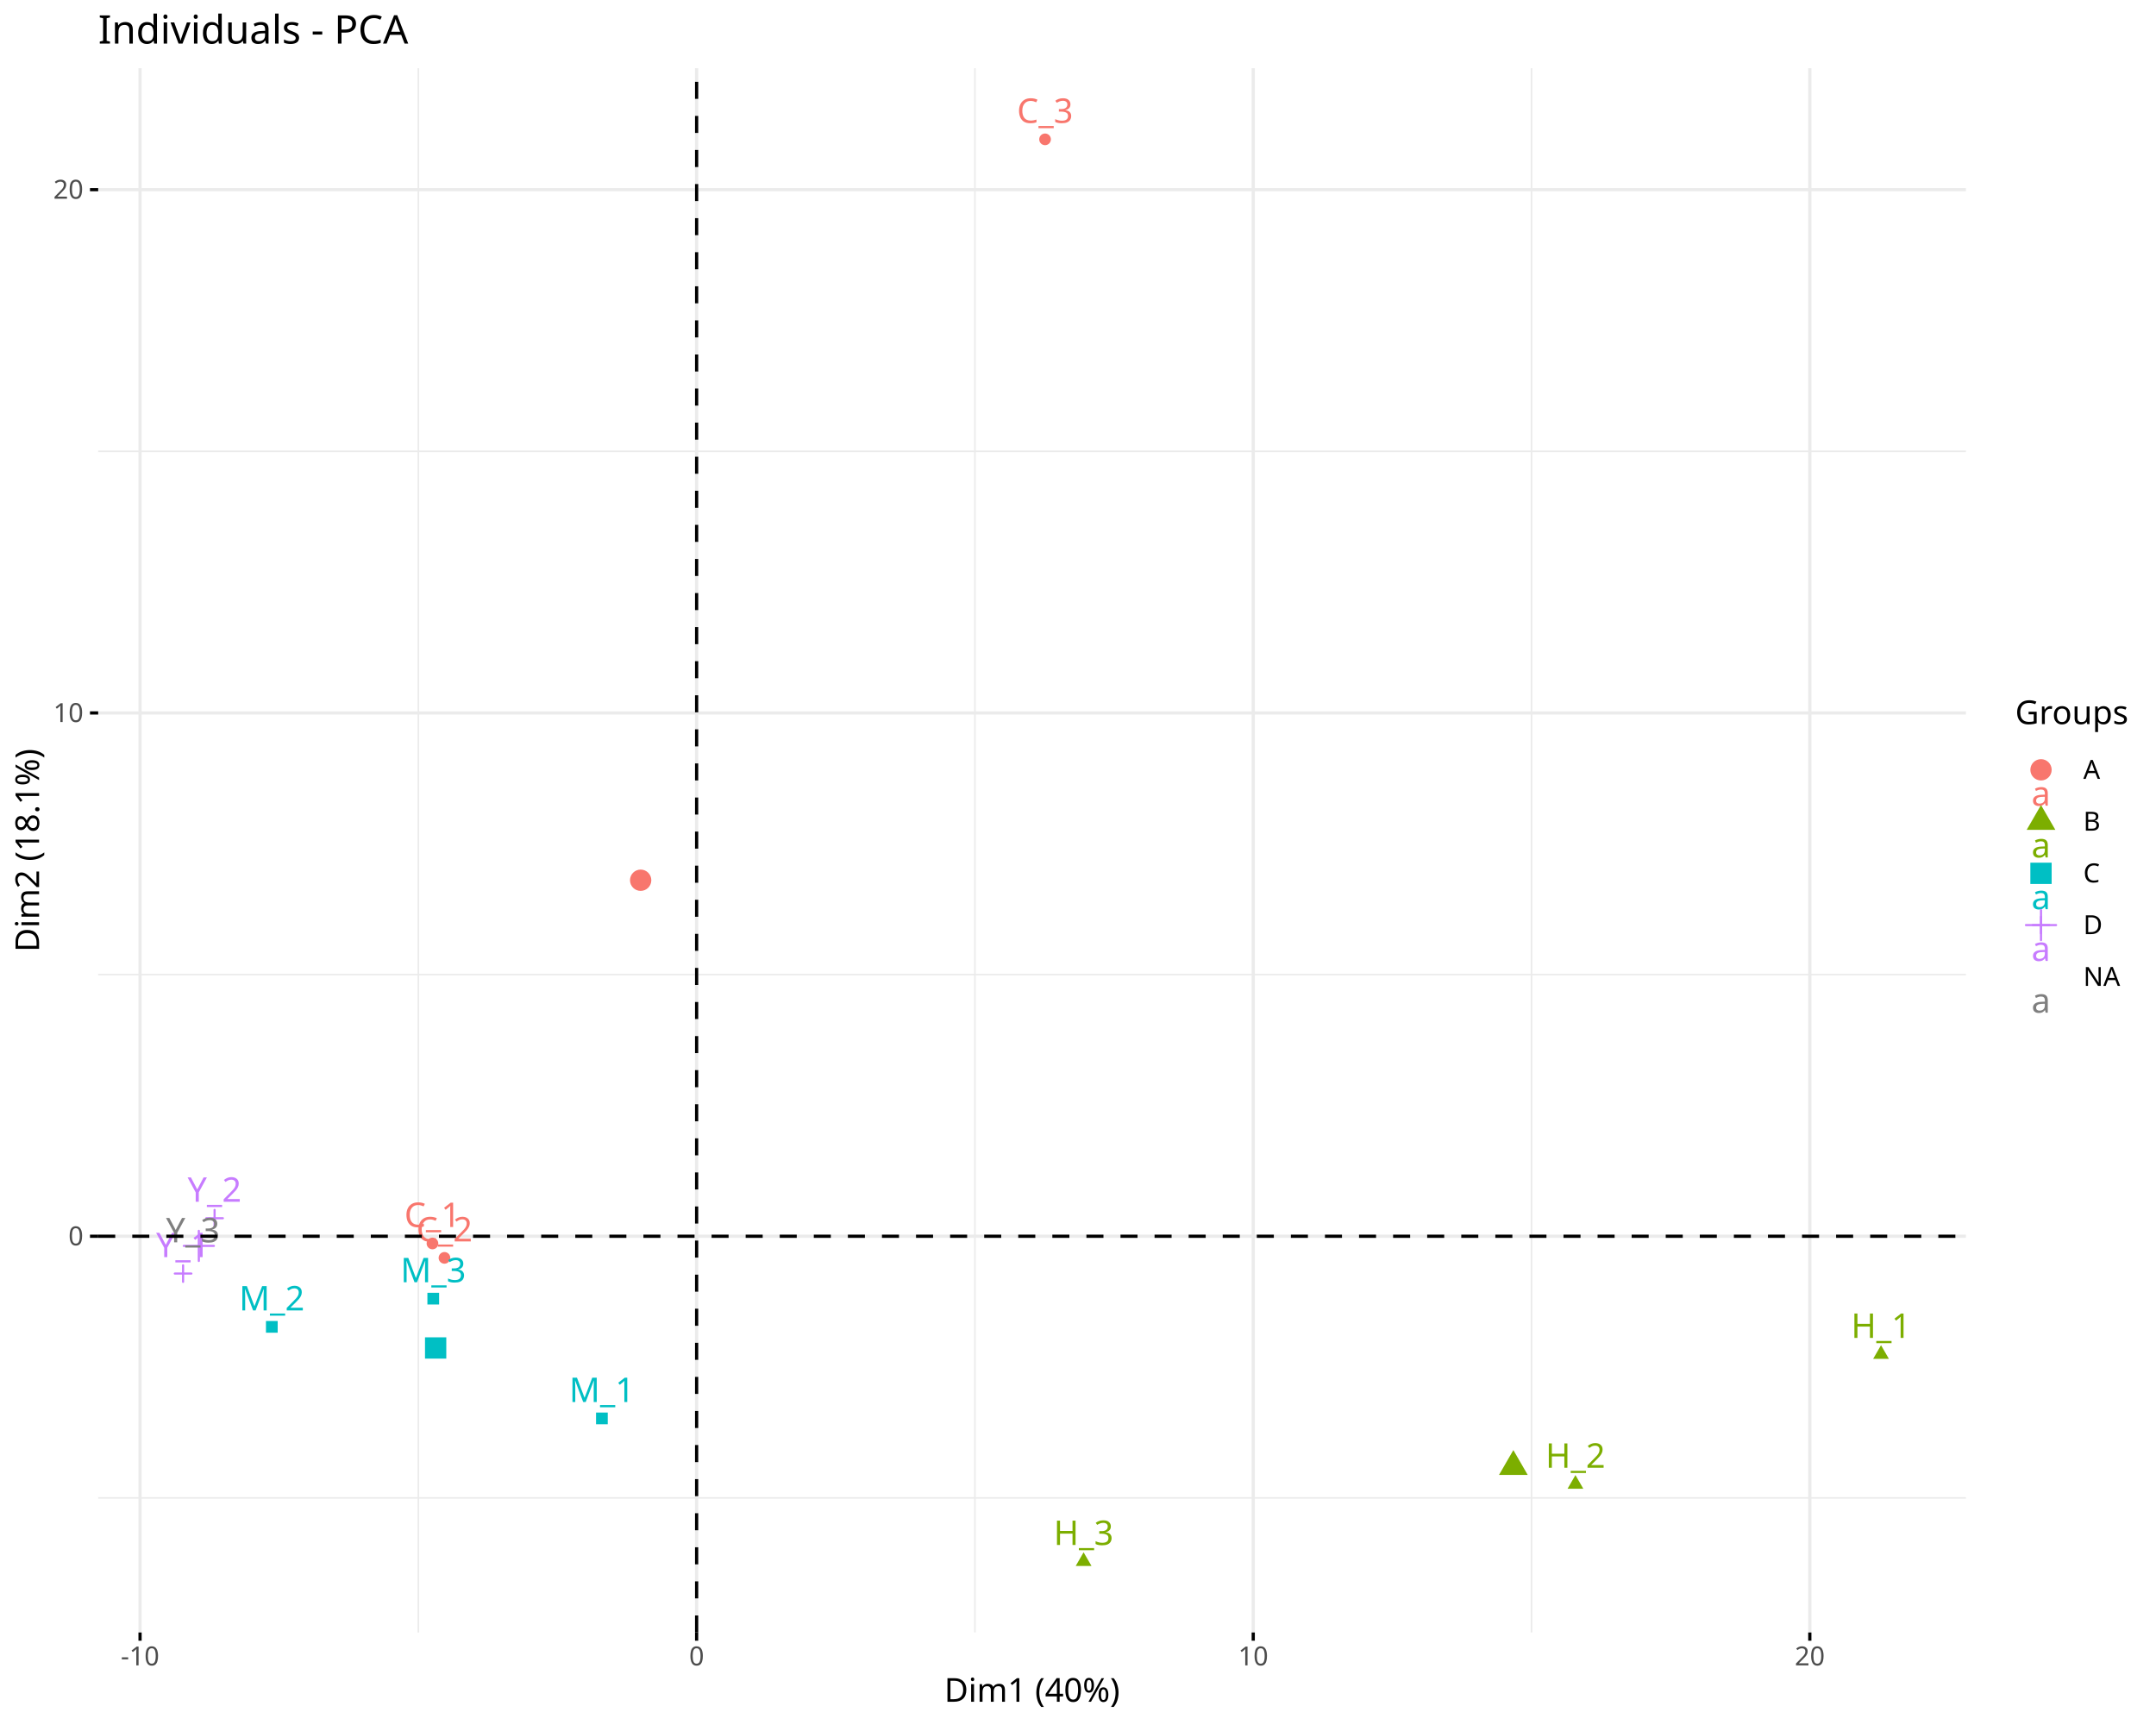
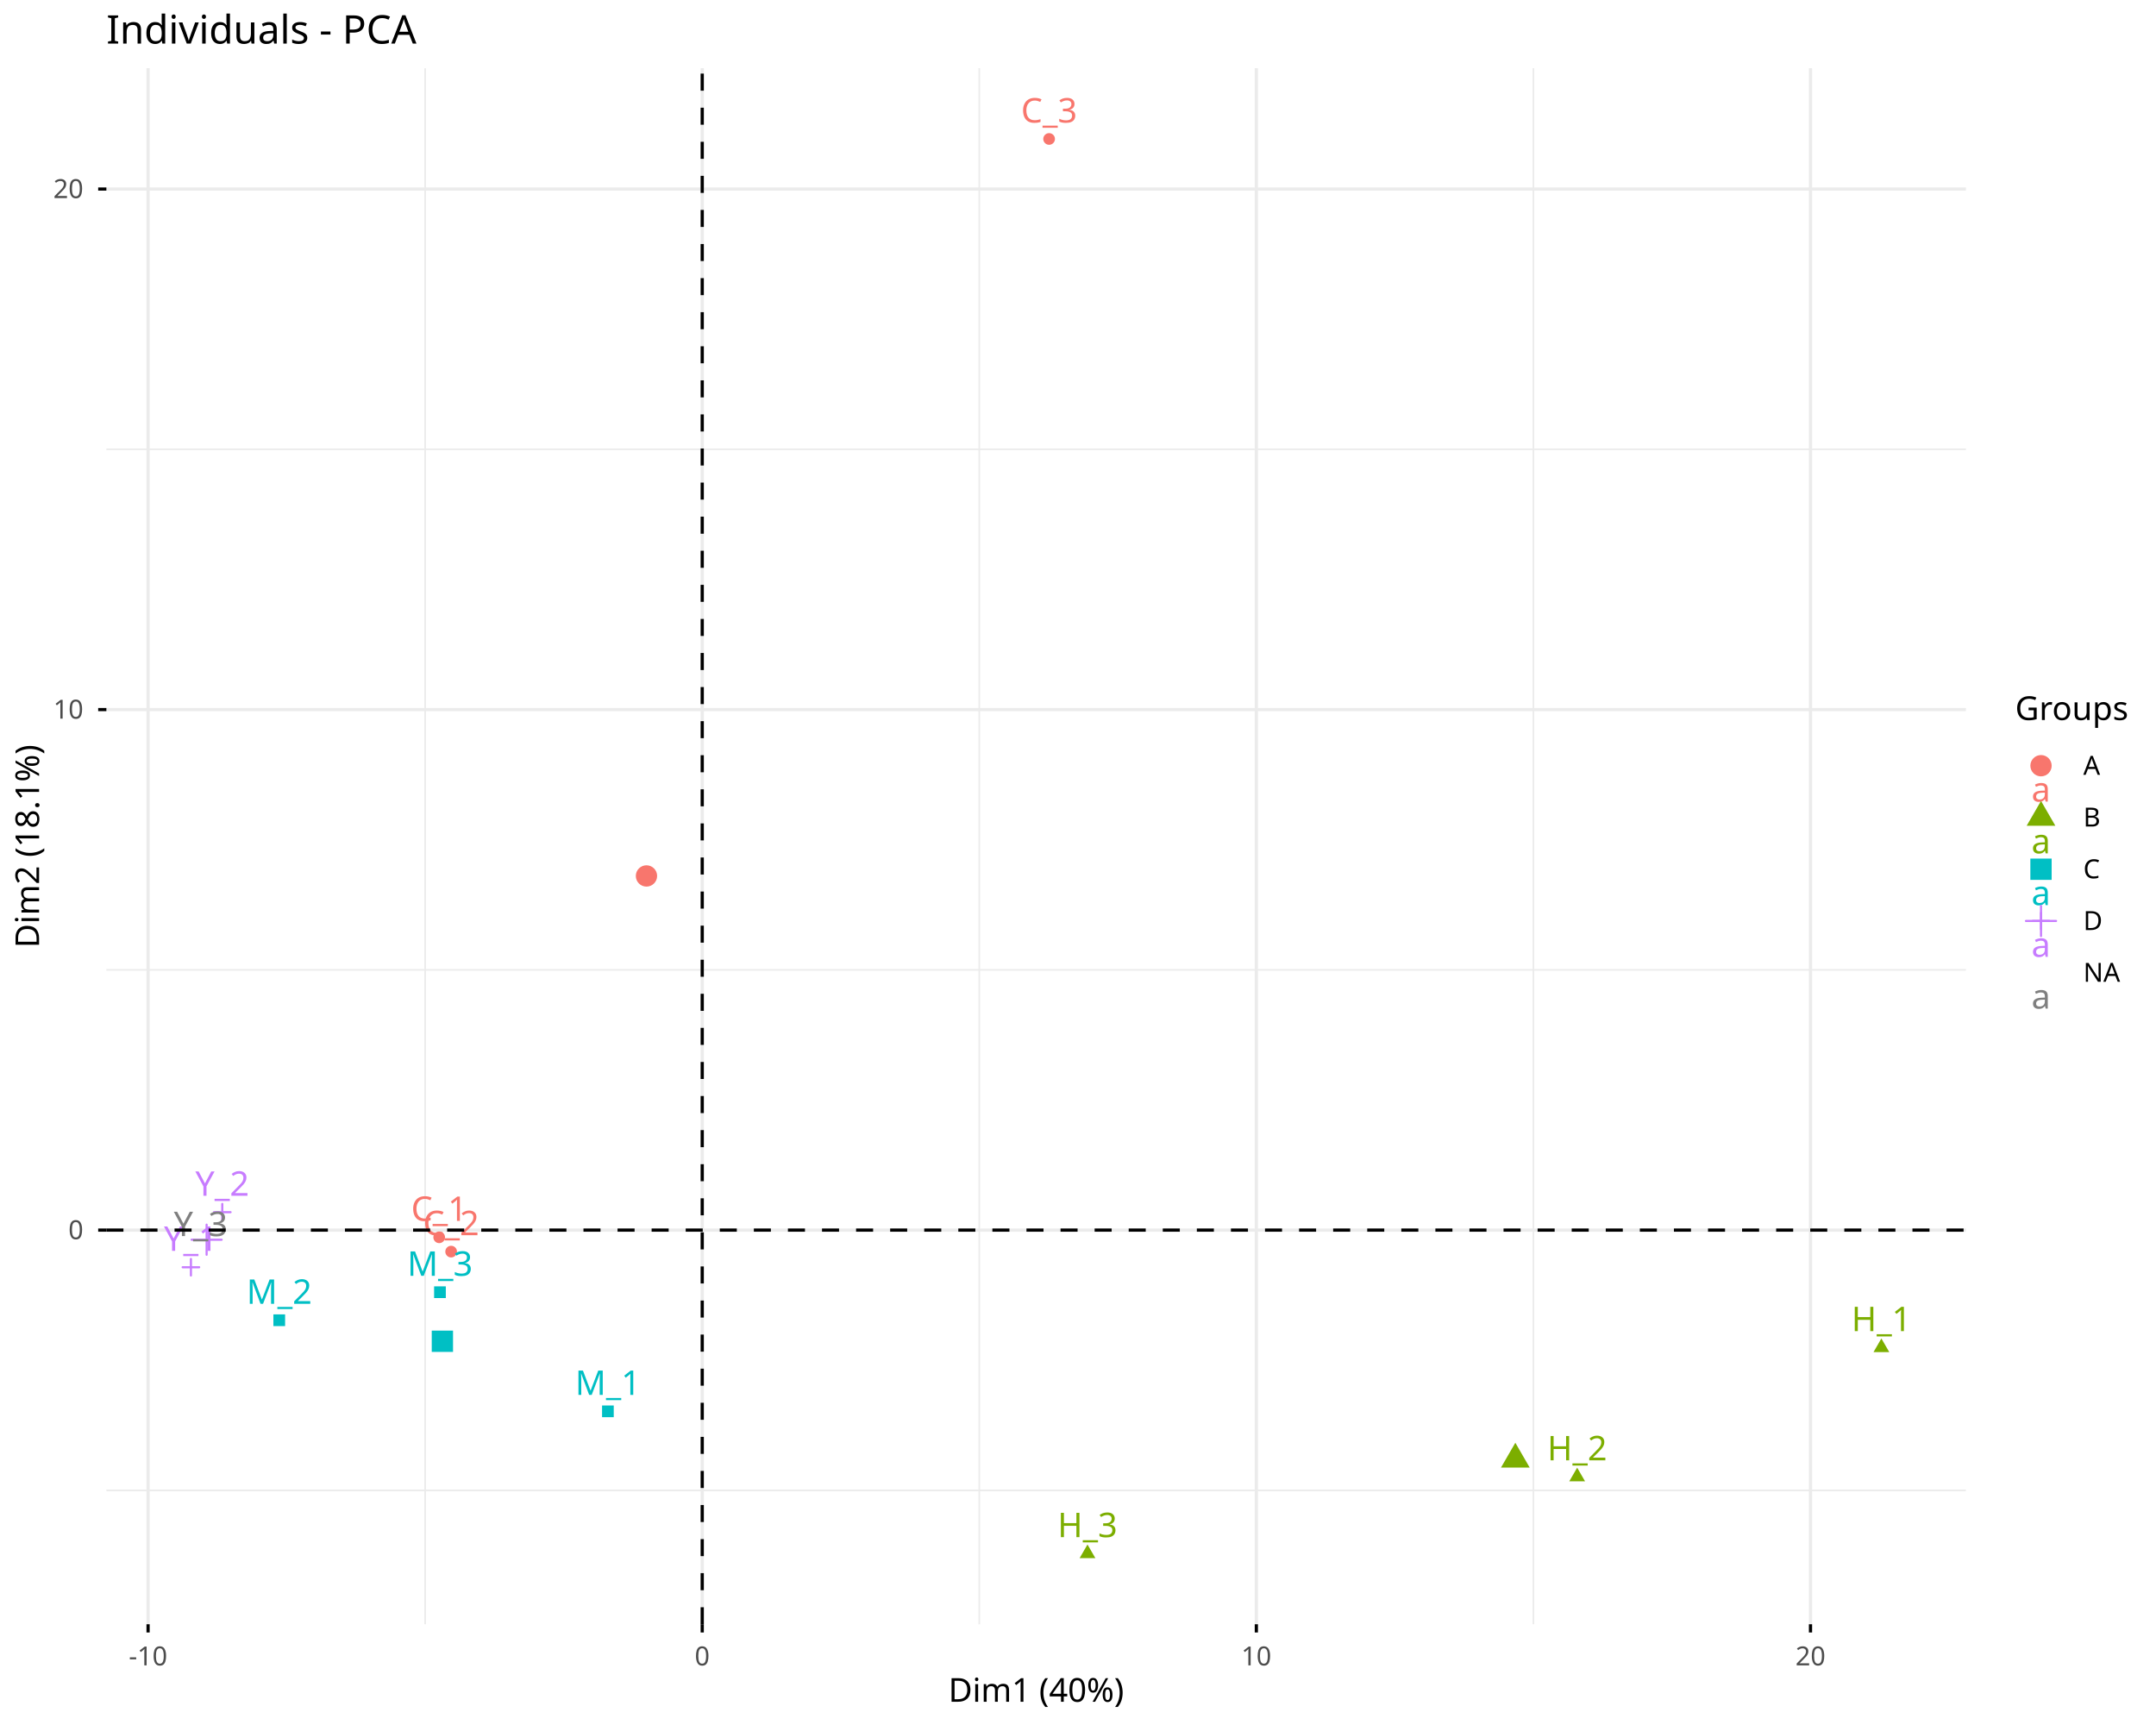
<svg xmlns="http://www.w3.org/2000/svg" class="svglite" data-engine-version="2.0" width="720.00pt" height="576.00pt" viewBox="0 0 720.00 576.00">
  <defs>
    <style type="text/css">
    .svglite line, .svglite polyline, .svglite polygon, .svglite path, .svglite rect, .svglite circle {
      fill: none;
      stroke: #000000;
      stroke-linecap: round;
      stroke-linejoin: round;
      stroke-miterlimit: 10.00;
    }
  </style>
  </defs>
  <rect width="100%" height="100%" style="stroke: none; fill: #FFFFFF;" />
  <defs>
    <clipPath id="cpMC4wMHw3MjAuMDB8MC4wMHw1NzYuMDA=">
      <rect x="0.00" y="0.00" width="720.00" height="576.00" />
    </clipPath>
  </defs>
  <g clip-path="url(#cpMC4wMHw3MjAuMDB8MC4wMHw1NzYuMDA=)">
- </g>
+     <rect x="0.00" y="0.00" width="720.00" height="576.00" style="stroke-width: 1.07; stroke: none; fill: #FFFFFF;" />
+   </g>
  <defs>
-     <clipPath id="cpMzIuNzl8NjU2LjUyfDIyLjc4fDU0NS4xMQ==">
-       <rect x="32.79" y="22.78" width="623.73" height="522.33" />
+     <clipPath id="cpMzUuNTN8NjU2LjUyfDIyLjc4fDU0Mi4zNw==">
+       <rect x="35.53" y="22.78" width="620.99" height="519.59" />
    </clipPath>
  </defs>
-   <g clip-path="url(#cpMzIuNzl8NjU2LjUyfDIyLjc4fDU0NS4xMQ==)">
-     <polyline points="32.79,500.17 656.52,500.17 " style="stroke-width: 0.53; stroke: #EBEBEB; stroke-linecap: butt;" />
-     <polyline points="32.79,325.43 656.52,325.43 " style="stroke-width: 0.53; stroke: #EBEBEB; stroke-linecap: butt;" />
-     <polyline points="32.79,150.70 656.52,150.70 " style="stroke-width: 0.53; stroke: #EBEBEB; stroke-linecap: butt;" />
-     <polyline points="139.71,545.11 139.71,22.78 " style="stroke-width: 0.53; stroke: #EBEBEB; stroke-linecap: butt;" />
-     <polyline points="325.58,545.11 325.58,22.78 " style="stroke-width: 0.53; stroke: #EBEBEB; stroke-linecap: butt;" />
-     <polyline points="511.45,545.11 511.45,22.78 " style="stroke-width: 0.53; stroke: #EBEBEB; stroke-linecap: butt;" />
-     <polyline points="32.79,412.80 656.52,412.80 " style="stroke-width: 1.07; stroke: #EBEBEB; stroke-linecap: butt;" />
-     <polyline points="32.79,238.06 656.52,238.06 " style="stroke-width: 1.07; stroke: #EBEBEB; stroke-linecap: butt;" />
-     <polyline points="32.79,63.33 656.52,63.33 " style="stroke-width: 1.07; stroke: #EBEBEB; stroke-linecap: butt;" />
-     <polyline points="46.77,545.11 46.77,22.78 " style="stroke-width: 1.07; stroke: #EBEBEB; stroke-linecap: butt;" />
-     <polyline points="232.64,545.11 232.64,22.78 " style="stroke-width: 1.07; stroke: #EBEBEB; stroke-linecap: butt;" />
-     <polyline points="418.52,545.11 418.52,22.78 " style="stroke-width: 1.07; stroke: #EBEBEB; stroke-linecap: butt;" />
-     <polyline points="604.39,545.11 604.39,22.78 " style="stroke-width: 1.07; stroke: #EBEBEB; stroke-linecap: butt;" />
-     <circle cx="144.42" cy="415.21" r="1.95" style="stroke-width: 0.71; stroke: none; fill: #F8766D;" />
-     <circle cx="148.43" cy="420.02" r="1.95" style="stroke-width: 0.71; stroke: none; fill: #F8766D;" />
-     <circle cx="349.00" cy="46.53" r="1.95" style="stroke-width: 0.71; stroke: none; fill: #F8766D;" />
-     <polygon points="628.17,449.18 630.80,453.74 625.54,453.74 " style="stroke-width: 0.71; stroke: none; fill: #7CAE00;" />
-     <polygon points="526.12,492.55 528.75,497.11 523.49,497.11 " style="stroke-width: 0.71; stroke: none; fill: #7CAE00;" />
-     <polygon points="361.87,518.33 364.51,522.89 359.24,522.89 " style="stroke-width: 0.71; stroke: none; fill: #7CAE00;" />
-     <polygon points="199.05,475.58 202.96,475.58 202.96,471.67 199.05,471.67 " style="stroke-width: 0.71; stroke: none; fill: #00BFC4;" />
-     <polygon points="88.82,445.01 92.73,445.01 92.73,441.10 88.82,441.10 " style="stroke-width: 0.71; stroke: none; fill: #00BFC4;" />
-     <polygon points="142.73,435.59 146.64,435.59 146.64,431.68 142.73,431.68 " style="stroke-width: 0.71; stroke: none; fill: #00BFC4;" />
-     <line x1="58.38" y1="425.26" x2="63.91" y2="425.26" style="stroke-width: 0.71; stroke: #C77CFF;" />
-     <line x1="61.14" y1="428.03" x2="61.14" y2="422.50" style="stroke-width: 0.71; stroke: #C77CFF;" />
-     <line x1="68.90" y1="406.78" x2="74.43" y2="406.78" style="stroke-width: 0.71; stroke: #C77CFF;" />
-     <line x1="71.66" y1="409.54" x2="71.66" y2="404.01" style="stroke-width: 0.71; stroke: #C77CFF;" />
-     <circle cx="213.95" cy="293.92" r="3.56" style="stroke-width: 0.71; stroke: none; fill: #F8766D;" />
-     <polygon points="505.39,484.20 510.18,492.49 500.60,492.49 " style="stroke-width: 0.71; stroke: none; fill: #7CAE00;" />
-     <polygon points="141.93,453.66 149.04,453.66 149.04,446.55 141.93,446.55 " style="stroke-width: 0.71; stroke: none; fill: #00BFC4;" />
-     <line x1="61.38" y1="416.02" x2="71.43" y2="416.02" style="stroke-width: 0.71; stroke: #C77CFF;" />
-     <line x1="66.40" y1="421.05" x2="66.40" y2="410.99" style="stroke-width: 0.71; stroke: #C77CFF;" />
-     <text x="144.42" y="409.72" text-anchor="middle" style="font-size: 11.38px; fill: #F8766D; font-family: sans;" textLength="20.88px" lengthAdjust="spacingAndGlyphs">C_1</text>
-     <text x="148.43" y="414.53" text-anchor="middle" style="font-size: 11.38px; fill: #F8766D; font-family: sans;" textLength="20.88px" lengthAdjust="spacingAndGlyphs">C_2</text>
-     <text x="349.00" y="41.04" text-anchor="middle" style="font-size: 11.38px; fill: #F8766D; font-family: sans;" textLength="20.88px" lengthAdjust="spacingAndGlyphs">C_3</text>
-     <text x="628.17" y="446.74" text-anchor="middle" style="font-size: 11.38px; fill: #7CAE00; font-family: sans;" textLength="20.88px" lengthAdjust="spacingAndGlyphs">H_1</text>
-     <text x="526.12" y="490.10" text-anchor="middle" style="font-size: 11.38px; fill: #7CAE00; font-family: sans;" textLength="20.88px" lengthAdjust="spacingAndGlyphs">H_2</text>
-     <text x="361.87" y="515.89" text-anchor="middle" style="font-size: 11.38px; fill: #7CAE00; font-family: sans;" textLength="20.88px" lengthAdjust="spacingAndGlyphs">H_3</text>
-     <text x="201.01" y="468.15" text-anchor="middle" style="font-size: 11.38px; fill: #00BFC4; font-family: sans;" textLength="22.15px" lengthAdjust="spacingAndGlyphs">M_1</text>
-     <text x="90.77" y="437.57" text-anchor="middle" style="font-size: 11.38px; fill: #00BFC4; font-family: sans;" textLength="22.15px" lengthAdjust="spacingAndGlyphs">M_2</text>
-     <text x="144.68" y="428.16" text-anchor="middle" style="font-size: 11.38px; fill: #00BFC4; font-family: sans;" textLength="22.15px" lengthAdjust="spacingAndGlyphs">M_3</text>
-     <text x="61.14" y="419.78" text-anchor="middle" style="font-size: 11.38px; fill: #C77CFF; font-family: sans;" textLength="20.25px" lengthAdjust="spacingAndGlyphs">Y_1</text>
-     <text x="71.66" y="401.29" text-anchor="middle" style="font-size: 11.38px; fill: #C77CFF; font-family: sans;" textLength="20.25px" lengthAdjust="spacingAndGlyphs">Y_2</text>
-     <text x="64.45" y="414.83" text-anchor="middle" style="font-size: 11.38px; fill: #7F7F7F; font-family: sans;" textLength="20.25px" lengthAdjust="spacingAndGlyphs">Y_3</text>
-     <line x1="32.79" y1="412.80" x2="656.52" y2="412.80" style="stroke-width: 1.07; stroke-dasharray: 5.69,5.69; stroke-linecap: butt;" />
-     <line x1="232.64" y1="545.11" x2="232.64" y2="22.78" style="stroke-width: 1.07; stroke-dasharray: 5.69,5.69; stroke-linecap: butt;" />
+   <g clip-path="url(#cpMzUuNTN8NjU2LjUyfDIyLjc4fDU0Mi4zNw==)">
+     <polyline points="35.53,497.66 656.52,497.66 " style="stroke-width: 0.53; stroke: #EBEBEB; stroke-linecap: butt;" />
+     <polyline points="35.53,323.84 656.52,323.84 " style="stroke-width: 0.53; stroke: #EBEBEB; stroke-linecap: butt;" />
+     <polyline points="35.53,150.03 656.52,150.03 " style="stroke-width: 0.53; stroke: #EBEBEB; stroke-linecap: butt;" />
+     <polyline points="141.98,542.37 141.98,22.78 " style="stroke-width: 0.53; stroke: #EBEBEB; stroke-linecap: butt;" />
+     <polyline points="327.03,542.37 327.03,22.78 " style="stroke-width: 0.53; stroke: #EBEBEB; stroke-linecap: butt;" />
+     <polyline points="512.09,542.37 512.09,22.78 " style="stroke-width: 0.53; stroke: #EBEBEB; stroke-linecap: butt;" />
+     <polyline points="35.53,410.75 656.52,410.75 " style="stroke-width: 1.07; stroke: #EBEBEB; stroke-linecap: butt;" />
+     <polyline points="35.53,236.94 656.52,236.94 " style="stroke-width: 1.07; stroke: #EBEBEB; stroke-linecap: butt;" />
+     <polyline points="35.53,63.12 656.52,63.12 " style="stroke-width: 1.07; stroke: #EBEBEB; stroke-linecap: butt;" />
+     <polyline points="49.45,542.37 49.45,22.78 " style="stroke-width: 1.07; stroke: #EBEBEB; stroke-linecap: butt;" />
+     <polyline points="234.51,542.37 234.51,22.78 " style="stroke-width: 1.07; stroke: #EBEBEB; stroke-linecap: butt;" />
+     <polyline points="419.56,542.37 419.56,22.78 " style="stroke-width: 1.07; stroke: #EBEBEB; stroke-linecap: butt;" />
+     <polyline points="604.62,542.37 604.62,22.78 " style="stroke-width: 1.07; stroke: #EBEBEB; stroke-linecap: butt;" />
+     <circle cx="146.67" cy="413.15" r="1.95" style="stroke-width: 0.71; stroke: none; fill: #F8766D;" />
+     <circle cx="150.66" cy="417.93" r="1.95" style="stroke-width: 0.71; stroke: none; fill: #F8766D;" />
+     <circle cx="350.35" cy="46.40" r="1.95" style="stroke-width: 0.71; stroke: none; fill: #F8766D;" />
+     <polygon points="628.29,446.93 630.93,451.49 625.66,451.49 " style="stroke-width: 0.71; stroke: none; fill: #7CAE00;" />
+     <polygon points="526.70,490.07 529.33,494.63 524.06,494.63 " style="stroke-width: 0.71; stroke: none; fill: #7CAE00;" />
+     <polygon points="363.17,515.72 365.80,520.28 360.54,520.28 " style="stroke-width: 0.71; stroke: none; fill: #7CAE00;" />
+     <polygon points="201.06,473.22 204.96,473.22 204.96,469.31 201.06,469.31 " style="stroke-width: 0.71; stroke: none; fill: #00BFC4;" />
+     <polygon points="91.30,442.80 95.21,442.80 95.21,438.89 91.30,438.89 " style="stroke-width: 0.71; stroke: none; fill: #00BFC4;" />
+     <polygon points="144.97,433.44 148.88,433.44 148.88,429.53 144.97,429.53 " style="stroke-width: 0.71; stroke: none; fill: #00BFC4;" />
+     <line x1="61.00" y1="423.15" x2="66.52" y2="423.15" style="stroke-width: 0.71; stroke: #C77CFF;" />
+     <line x1="63.76" y1="425.91" x2="63.76" y2="420.39" style="stroke-width: 0.71; stroke: #C77CFF;" />
+     <line x1="71.47" y1="404.76" x2="77.00" y2="404.76" style="stroke-width: 0.71; stroke: #C77CFF;" />
+     <line x1="74.23" y1="407.53" x2="74.23" y2="402.00" style="stroke-width: 0.71; stroke: #C77CFF;" />
+     <circle cx="215.89" cy="292.49" r="3.56" style="stroke-width: 0.71; stroke: none; fill: #F8766D;" />
+     <polygon points="506.05,481.75 510.84,490.04 501.26,490.04 " style="stroke-width: 0.71; stroke: none; fill: #7CAE00;" />
+     <polygon points="144.18,451.42 151.29,451.42 151.29,444.31 144.18,444.31 " style="stroke-width: 0.71; stroke: none; fill: #00BFC4;" />
+     <line x1="63.97" y1="413.96" x2="74.02" y2="413.96" style="stroke-width: 0.71; stroke: #C77CFF;" />
+     <line x1="69.00" y1="418.98" x2="69.00" y2="408.93" style="stroke-width: 0.71; stroke: #C77CFF;" />
+     <text x="146.67" y="407.67" text-anchor="middle" style="font-size: 11.38px; fill: #F8766D; font-family: sans;" textLength="20.88px" lengthAdjust="spacingAndGlyphs">C_1</text>
+     <text x="150.66" y="412.45" text-anchor="middle" style="font-size: 11.38px; fill: #F8766D; font-family: sans;" textLength="20.88px" lengthAdjust="spacingAndGlyphs">C_2</text>
+     <text x="350.35" y="40.92" text-anchor="middle" style="font-size: 11.38px; fill: #F8766D; font-family: sans;" textLength="20.88px" lengthAdjust="spacingAndGlyphs">C_3</text>
+     <text x="628.29" y="444.49" text-anchor="middle" style="font-size: 11.38px; fill: #7CAE00; font-family: sans;" textLength="20.88px" lengthAdjust="spacingAndGlyphs">H_1</text>
+     <text x="526.70" y="487.62" text-anchor="middle" style="font-size: 11.38px; fill: #7CAE00; font-family: sans;" textLength="20.88px" lengthAdjust="spacingAndGlyphs">H_2</text>
+     <text x="363.17" y="513.27" text-anchor="middle" style="font-size: 11.38px; fill: #7CAE00; font-family: sans;" textLength="20.88px" lengthAdjust="spacingAndGlyphs">H_3</text>
+     <text x="203.01" y="465.78" text-anchor="middle" style="font-size: 11.38px; fill: #00BFC4; font-family: sans;" textLength="22.15px" lengthAdjust="spacingAndGlyphs">M_1</text>
+     <text x="93.26" y="435.36" text-anchor="middle" style="font-size: 11.38px; fill: #00BFC4; font-family: sans;" textLength="22.15px" lengthAdjust="spacingAndGlyphs">M_2</text>
+     <text x="146.93" y="426.00" text-anchor="middle" style="font-size: 11.38px; fill: #00BFC4; font-family: sans;" textLength="22.15px" lengthAdjust="spacingAndGlyphs">M_3</text>
+     <text x="63.76" y="417.67" text-anchor="middle" style="font-size: 11.38px; fill: #C77CFF; font-family: sans;" textLength="20.25px" lengthAdjust="spacingAndGlyphs">Y_1</text>
+     <text x="74.23" y="399.28" text-anchor="middle" style="font-size: 11.38px; fill: #C77CFF; font-family: sans;" textLength="20.25px" lengthAdjust="spacingAndGlyphs">Y_2</text>
+     <text x="67.05" y="412.75" text-anchor="middle" style="font-size: 11.38px; fill: #7F7F7F; font-family: sans;" textLength="20.25px" lengthAdjust="spacingAndGlyphs">Y_3</text>
+     <line x1="35.53" y1="410.75" x2="656.52" y2="410.75" style="stroke-width: 1.07; stroke-dasharray: 5.69,5.69; stroke-linecap: butt;" />
+     <line x1="234.51" y1="542.37" x2="234.51" y2="22.78" style="stroke-width: 1.07; stroke-dasharray: 5.69,5.69; stroke-linecap: butt;" />
  </g>
  <g clip-path="url(#cpMC4wMHw3MjAuMDB8MC4wMHw1NzYuMDA=)">
-     <text x="27.86" y="415.83" text-anchor="end" style="font-size: 8.80px; fill: #4D4D4D; font-family: sans;" textLength="4.89px" lengthAdjust="spacingAndGlyphs">0</text>
-     <text x="27.86" y="241.09" text-anchor="end" style="font-size: 8.80px; fill: #4D4D4D; font-family: sans;" textLength="9.79px" lengthAdjust="spacingAndGlyphs">10</text>
-     <text x="27.86" y="66.36" text-anchor="end" style="font-size: 8.80px; fill: #4D4D4D; font-family: sans;" textLength="9.79px" lengthAdjust="spacingAndGlyphs">20</text>
-     <polyline points="30.05,412.80 32.79,412.80 " style="stroke-width: 1.07; stroke-linecap: butt;" />
-     <polyline points="30.05,238.06 32.79,238.06 " style="stroke-width: 1.07; stroke-linecap: butt;" />
-     <polyline points="30.05,63.33 32.79,63.33 " style="stroke-width: 1.07; stroke-linecap: butt;" />
-     <polyline points="46.77,547.85 46.77,545.11 " style="stroke-width: 1.07; stroke-linecap: butt;" />
-     <polyline points="232.64,547.85 232.64,545.11 " style="stroke-width: 1.07; stroke-linecap: butt;" />
-     <polyline points="418.52,547.85 418.52,545.11 " style="stroke-width: 1.07; stroke-linecap: butt;" />
-     <polyline points="604.39,547.85 604.39,545.11 " style="stroke-width: 1.07; stroke-linecap: butt;" />
-     <text x="46.77" y="556.10" text-anchor="middle" style="font-size: 8.80px; fill: #4D4D4D; font-family: sans;" textLength="12.72px" lengthAdjust="spacingAndGlyphs">-10</text>
-     <text x="232.64" y="556.10" text-anchor="middle" style="font-size: 8.80px; fill: #4D4D4D; font-family: sans;" textLength="4.89px" lengthAdjust="spacingAndGlyphs">0</text>
-     <text x="418.52" y="556.10" text-anchor="middle" style="font-size: 8.80px; fill: #4D4D4D; font-family: sans;" textLength="9.79px" lengthAdjust="spacingAndGlyphs">10</text>
-     <text x="604.39" y="556.10" text-anchor="middle" style="font-size: 8.80px; fill: #4D4D4D; font-family: sans;" textLength="9.79px" lengthAdjust="spacingAndGlyphs">20</text>
-     <text x="344.66" y="568.24" text-anchor="middle" style="font-size: 11.00px; font-family: sans;" textLength="58.07px" lengthAdjust="spacingAndGlyphs">Dim1 (40%)</text>
-     <text transform="translate(13.05,283.95) rotate(-90)" text-anchor="middle" style="font-size: 11.00px; font-family: sans;" textLength="67.25px" lengthAdjust="spacingAndGlyphs">Dim2 (18.1%)</text>
-     <text x="672.96" y="241.79" style="font-size: 11.00px; font-family: sans;" textLength="36.08px" lengthAdjust="spacingAndGlyphs">Groups</text>
-     <circle cx="681.60" cy="257.05" r="1.95" style="stroke-width: 0.71; stroke: none; fill: #F8766D;" />
-     <circle cx="681.60" cy="257.05" r="3.56" style="stroke-width: 0.71; stroke: none; fill: #F8766D;" />
-     <text x="681.60" y="269.03" text-anchor="middle" style="font-size: 11.38px; fill: #F8766D; font-family: sans;" textLength="6.33px" lengthAdjust="spacingAndGlyphs">a</text>
-     <polygon points="681.60,271.29 684.23,275.85 678.97,275.85 " style="stroke-width: 0.71; stroke: none; fill: #7CAE00;" />
-     <polygon points="681.60,268.81 686.39,277.10 676.81,277.10 " style="stroke-width: 0.71; stroke: none; fill: #7CAE00;" />
-     <text x="681.60" y="286.31" text-anchor="middle" style="font-size: 11.38px; fill: #7CAE00; font-family: sans;" textLength="6.33px" lengthAdjust="spacingAndGlyphs">a</text>
-     <polygon points="679.64,293.57 683.55,293.57 683.55,289.66 679.64,289.66 " style="stroke-width: 0.71; stroke: none; fill: #00BFC4;" />
-     <polygon points="678.04,295.17 685.15,295.17 685.15,288.06 678.04,288.06 " style="stroke-width: 0.71; stroke: none; fill: #00BFC4;" />
-     <text x="681.60" y="303.59" text-anchor="middle" style="font-size: 11.38px; fill: #00BFC4; font-family: sans;" textLength="6.33px" lengthAdjust="spacingAndGlyphs">a</text>
-     <line x1="678.83" y1="308.89" x2="684.36" y2="308.89" style="stroke-width: 0.71; stroke: #C77CFF;" />
-     <line x1="681.60" y1="311.66" x2="681.60" y2="306.13" style="stroke-width: 0.71; stroke: #C77CFF;" />
-     <line x1="676.57" y1="308.89" x2="686.63" y2="308.89" style="stroke-width: 0.71; stroke: #C77CFF;" />
-     <line x1="681.60" y1="313.92" x2="681.60" y2="303.87" style="stroke-width: 0.71; stroke: #C77CFF;" />
-     <text x="681.60" y="320.87" text-anchor="middle" style="font-size: 11.38px; fill: #C77CFF; font-family: sans;" textLength="6.33px" lengthAdjust="spacingAndGlyphs">a</text>
-     <text x="681.60" y="338.15" text-anchor="middle" style="font-size: 11.38px; fill: #7F7F7F; font-family: sans;" textLength="6.33px" lengthAdjust="spacingAndGlyphs">a</text>
-     <text x="695.72" y="260.08" style="font-size: 8.80px; font-family: sans;" textLength="5.87px" lengthAdjust="spacingAndGlyphs">A</text>
-     <text x="695.72" y="277.36" style="font-size: 8.80px; font-family: sans;" textLength="5.87px" lengthAdjust="spacingAndGlyphs">B</text>
-     <text x="695.72" y="294.64" style="font-size: 8.80px; font-family: sans;" textLength="6.36px" lengthAdjust="spacingAndGlyphs">C</text>
-     <text x="695.72" y="311.92" style="font-size: 8.80px; font-family: sans;" textLength="6.36px" lengthAdjust="spacingAndGlyphs">D</text>
-     <text x="695.72" y="329.20" style="font-size: 8.80px; font-family: sans;" textLength="12.23px" lengthAdjust="spacingAndGlyphs">NA</text>
-     <text x="32.79" y="14.56" style="font-size: 13.20px; font-family: sans;" textLength="101.26px" lengthAdjust="spacingAndGlyphs">Individuals - PCA</text>
+     <text x="27.86" y="413.78" text-anchor="end" style="font-size: 8.80px; fill: #4D4D4D; font-family: sans;" textLength="4.89px" lengthAdjust="spacingAndGlyphs">0</text>
+     <text x="27.86" y="239.96" text-anchor="end" style="font-size: 8.80px; fill: #4D4D4D; font-family: sans;" textLength="9.79px" lengthAdjust="spacingAndGlyphs">10</text>
+     <text x="27.86" y="66.14" text-anchor="end" style="font-size: 8.80px; fill: #4D4D4D; font-family: sans;" textLength="9.79px" lengthAdjust="spacingAndGlyphs">20</text>
+     <polyline points="32.79,410.75 35.53,410.75 " style="stroke-width: 1.07; stroke-linecap: butt;" />
+     <polyline points="32.79,236.94 35.53,236.94 " style="stroke-width: 1.07; stroke-linecap: butt;" />
+     <polyline points="32.79,63.12 35.53,63.12 " style="stroke-width: 1.07; stroke-linecap: butt;" />
+     <polyline points="49.45,545.11 49.45,542.37 " style="stroke-width: 1.07; stroke-linecap: butt;" />
+     <polyline points="234.51,545.11 234.51,542.37 " style="stroke-width: 1.07; stroke-linecap: butt;" />
+     <polyline points="419.56,545.11 419.56,542.37 " style="stroke-width: 1.07; stroke-linecap: butt;" />
+     <polyline points="604.62,545.11 604.62,542.37 " style="stroke-width: 1.07; stroke-linecap: butt;" />
+     <text x="49.45" y="556.10" text-anchor="middle" style="font-size: 8.80px; fill: #4D4D4D; font-family: sans;" textLength="12.72px" lengthAdjust="spacingAndGlyphs">-10</text>
+     <text x="234.51" y="556.10" text-anchor="middle" style="font-size: 8.80px; fill: #4D4D4D; font-family: sans;" textLength="4.89px" lengthAdjust="spacingAndGlyphs">0</text>
+     <text x="419.56" y="556.10" text-anchor="middle" style="font-size: 8.80px; fill: #4D4D4D; font-family: sans;" textLength="9.79px" lengthAdjust="spacingAndGlyphs">10</text>
+     <text x="604.62" y="556.10" text-anchor="middle" style="font-size: 8.80px; fill: #4D4D4D; font-family: sans;" textLength="9.79px" lengthAdjust="spacingAndGlyphs">20</text>
+     <text x="346.03" y="568.24" text-anchor="middle" style="font-size: 11.00px; font-family: sans;" textLength="58.07px" lengthAdjust="spacingAndGlyphs">Dim1 (40%)</text>
+     <text transform="translate(13.05,282.58) rotate(-90)" text-anchor="middle" style="font-size: 11.00px; font-family: sans;" textLength="67.25px" lengthAdjust="spacingAndGlyphs">Dim2 (18.1%)</text>
+     <text x="672.96" y="240.42" style="font-size: 11.00px; font-family: sans;" textLength="36.08px" lengthAdjust="spacingAndGlyphs">Groups</text>
+     <circle cx="681.60" cy="255.68" r="1.95" style="stroke-width: 0.71; stroke: none; fill: #F8766D;" />
+     <circle cx="681.60" cy="255.68" r="3.56" style="stroke-width: 0.71; stroke: none; fill: #F8766D;" />
+     <text x="681.60" y="267.66" text-anchor="middle" style="font-size: 11.38px; fill: #F8766D; font-family: sans;" textLength="6.33px" lengthAdjust="spacingAndGlyphs">a</text>
+     <polygon points="681.60,269.92 684.23,274.48 678.97,274.48 " style="stroke-width: 0.71; stroke: none; fill: #7CAE00;" />
+     <polygon points="681.60,267.44 686.39,275.73 676.81,275.73 " style="stroke-width: 0.71; stroke: none; fill: #7CAE00;" />
+     <text x="681.60" y="284.94" text-anchor="middle" style="font-size: 11.38px; fill: #7CAE00; font-family: sans;" textLength="6.33px" lengthAdjust="spacingAndGlyphs">a</text>
+     <polygon points="679.64,292.20 683.55,292.20 683.55,288.29 679.64,288.29 " style="stroke-width: 0.71; stroke: none; fill: #00BFC4;" />
+     <polygon points="678.04,293.80 685.15,293.80 685.15,286.69 678.04,286.69 " style="stroke-width: 0.71; stroke: none; fill: #00BFC4;" />
+     <text x="681.60" y="302.22" text-anchor="middle" style="font-size: 11.38px; fill: #00BFC4; font-family: sans;" textLength="6.33px" lengthAdjust="spacingAndGlyphs">a</text>
+     <line x1="678.83" y1="307.52" x2="684.36" y2="307.52" style="stroke-width: 0.71; stroke: #C77CFF;" />
+     <line x1="681.60" y1="310.29" x2="681.60" y2="304.76" style="stroke-width: 0.71; stroke: #C77CFF;" />
+     <line x1="676.57" y1="307.52" x2="686.63" y2="307.52" style="stroke-width: 0.71; stroke: #C77CFF;" />
+     <line x1="681.60" y1="312.55" x2="681.60" y2="302.50" style="stroke-width: 0.71; stroke: #C77CFF;" />
+     <text x="681.60" y="319.50" text-anchor="middle" style="font-size: 11.38px; fill: #C77CFF; font-family: sans;" textLength="6.33px" lengthAdjust="spacingAndGlyphs">a</text>
+     <text x="681.60" y="336.78" text-anchor="middle" style="font-size: 11.38px; fill: #7F7F7F; font-family: sans;" textLength="6.33px" lengthAdjust="spacingAndGlyphs">a</text>
+     <text x="695.72" y="258.71" style="font-size: 8.80px; font-family: sans;" textLength="5.87px" lengthAdjust="spacingAndGlyphs">A</text>
+     <text x="695.72" y="275.99" style="font-size: 8.80px; font-family: sans;" textLength="5.87px" lengthAdjust="spacingAndGlyphs">B</text>
+     <text x="695.72" y="293.27" style="font-size: 8.80px; font-family: sans;" textLength="6.36px" lengthAdjust="spacingAndGlyphs">C</text>
+     <text x="695.72" y="310.55" style="font-size: 8.80px; font-family: sans;" textLength="6.36px" lengthAdjust="spacingAndGlyphs">D</text>
+     <text x="695.72" y="327.83" style="font-size: 8.80px; font-family: sans;" textLength="12.23px" lengthAdjust="spacingAndGlyphs">NA</text>
+     <text x="35.53" y="14.56" style="font-size: 13.20px; font-family: sans;" textLength="101.26px" lengthAdjust="spacingAndGlyphs">Individuals - PCA</text>
  </g>
</svg>
